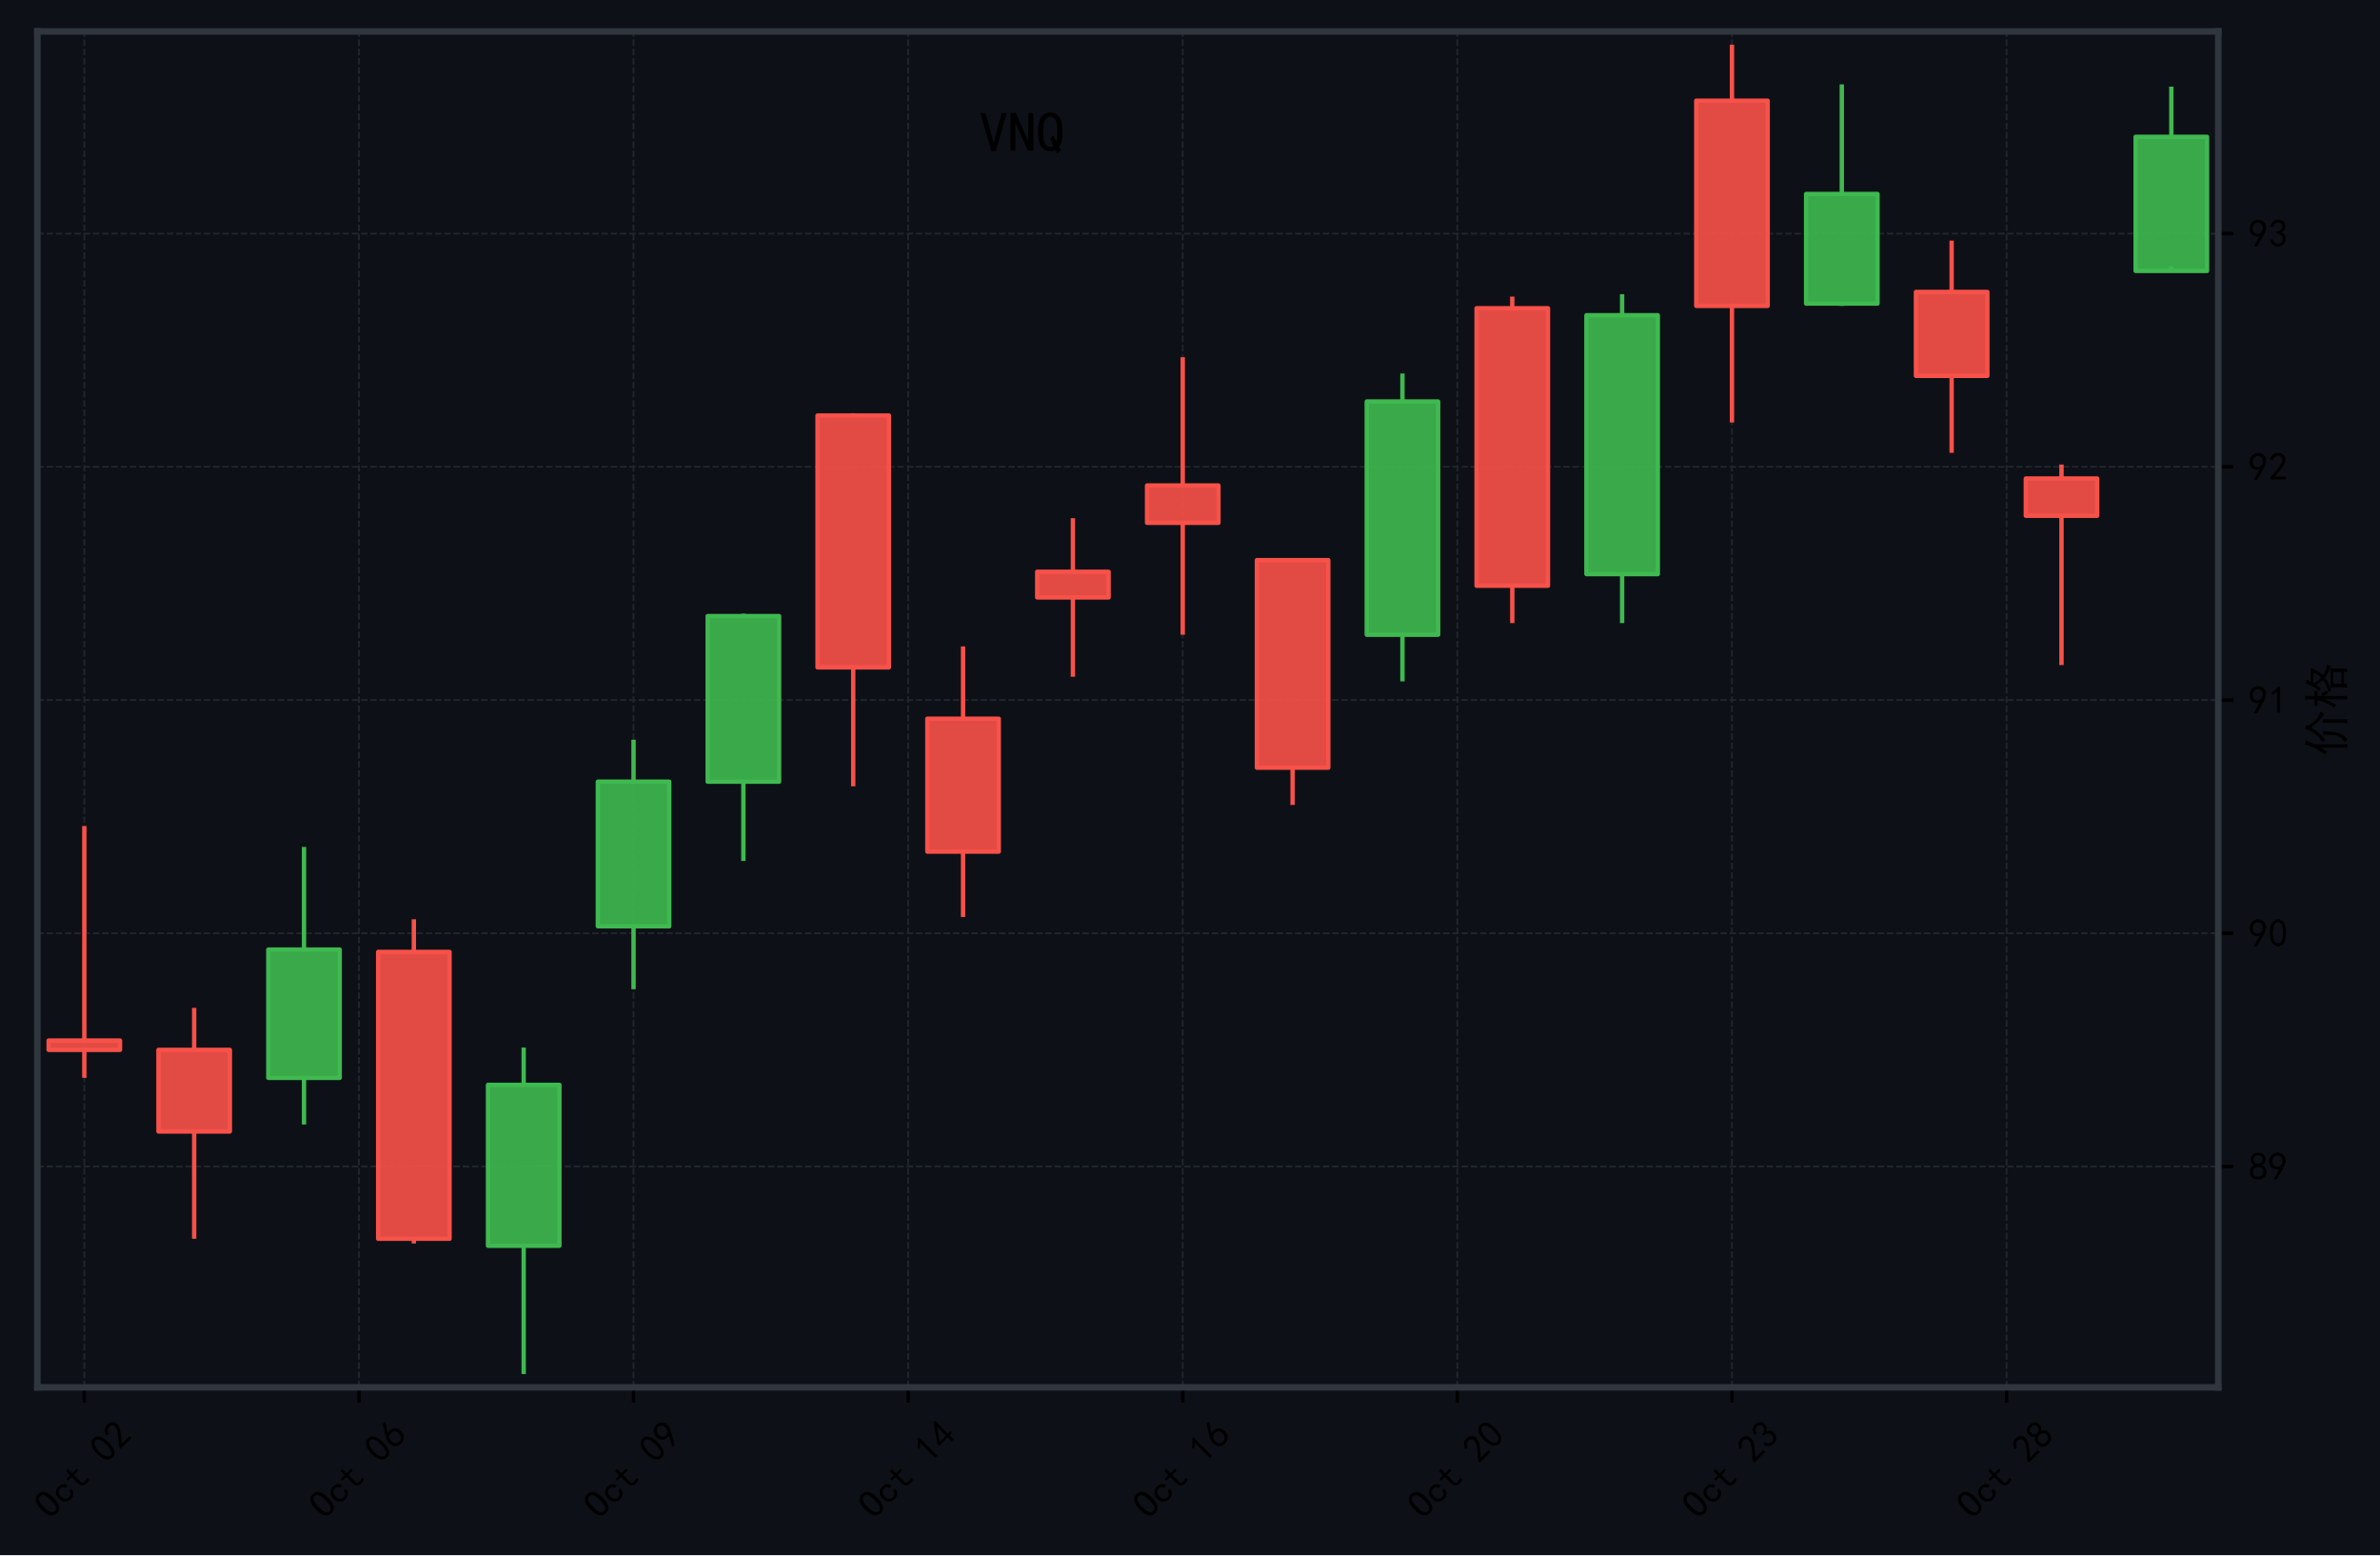
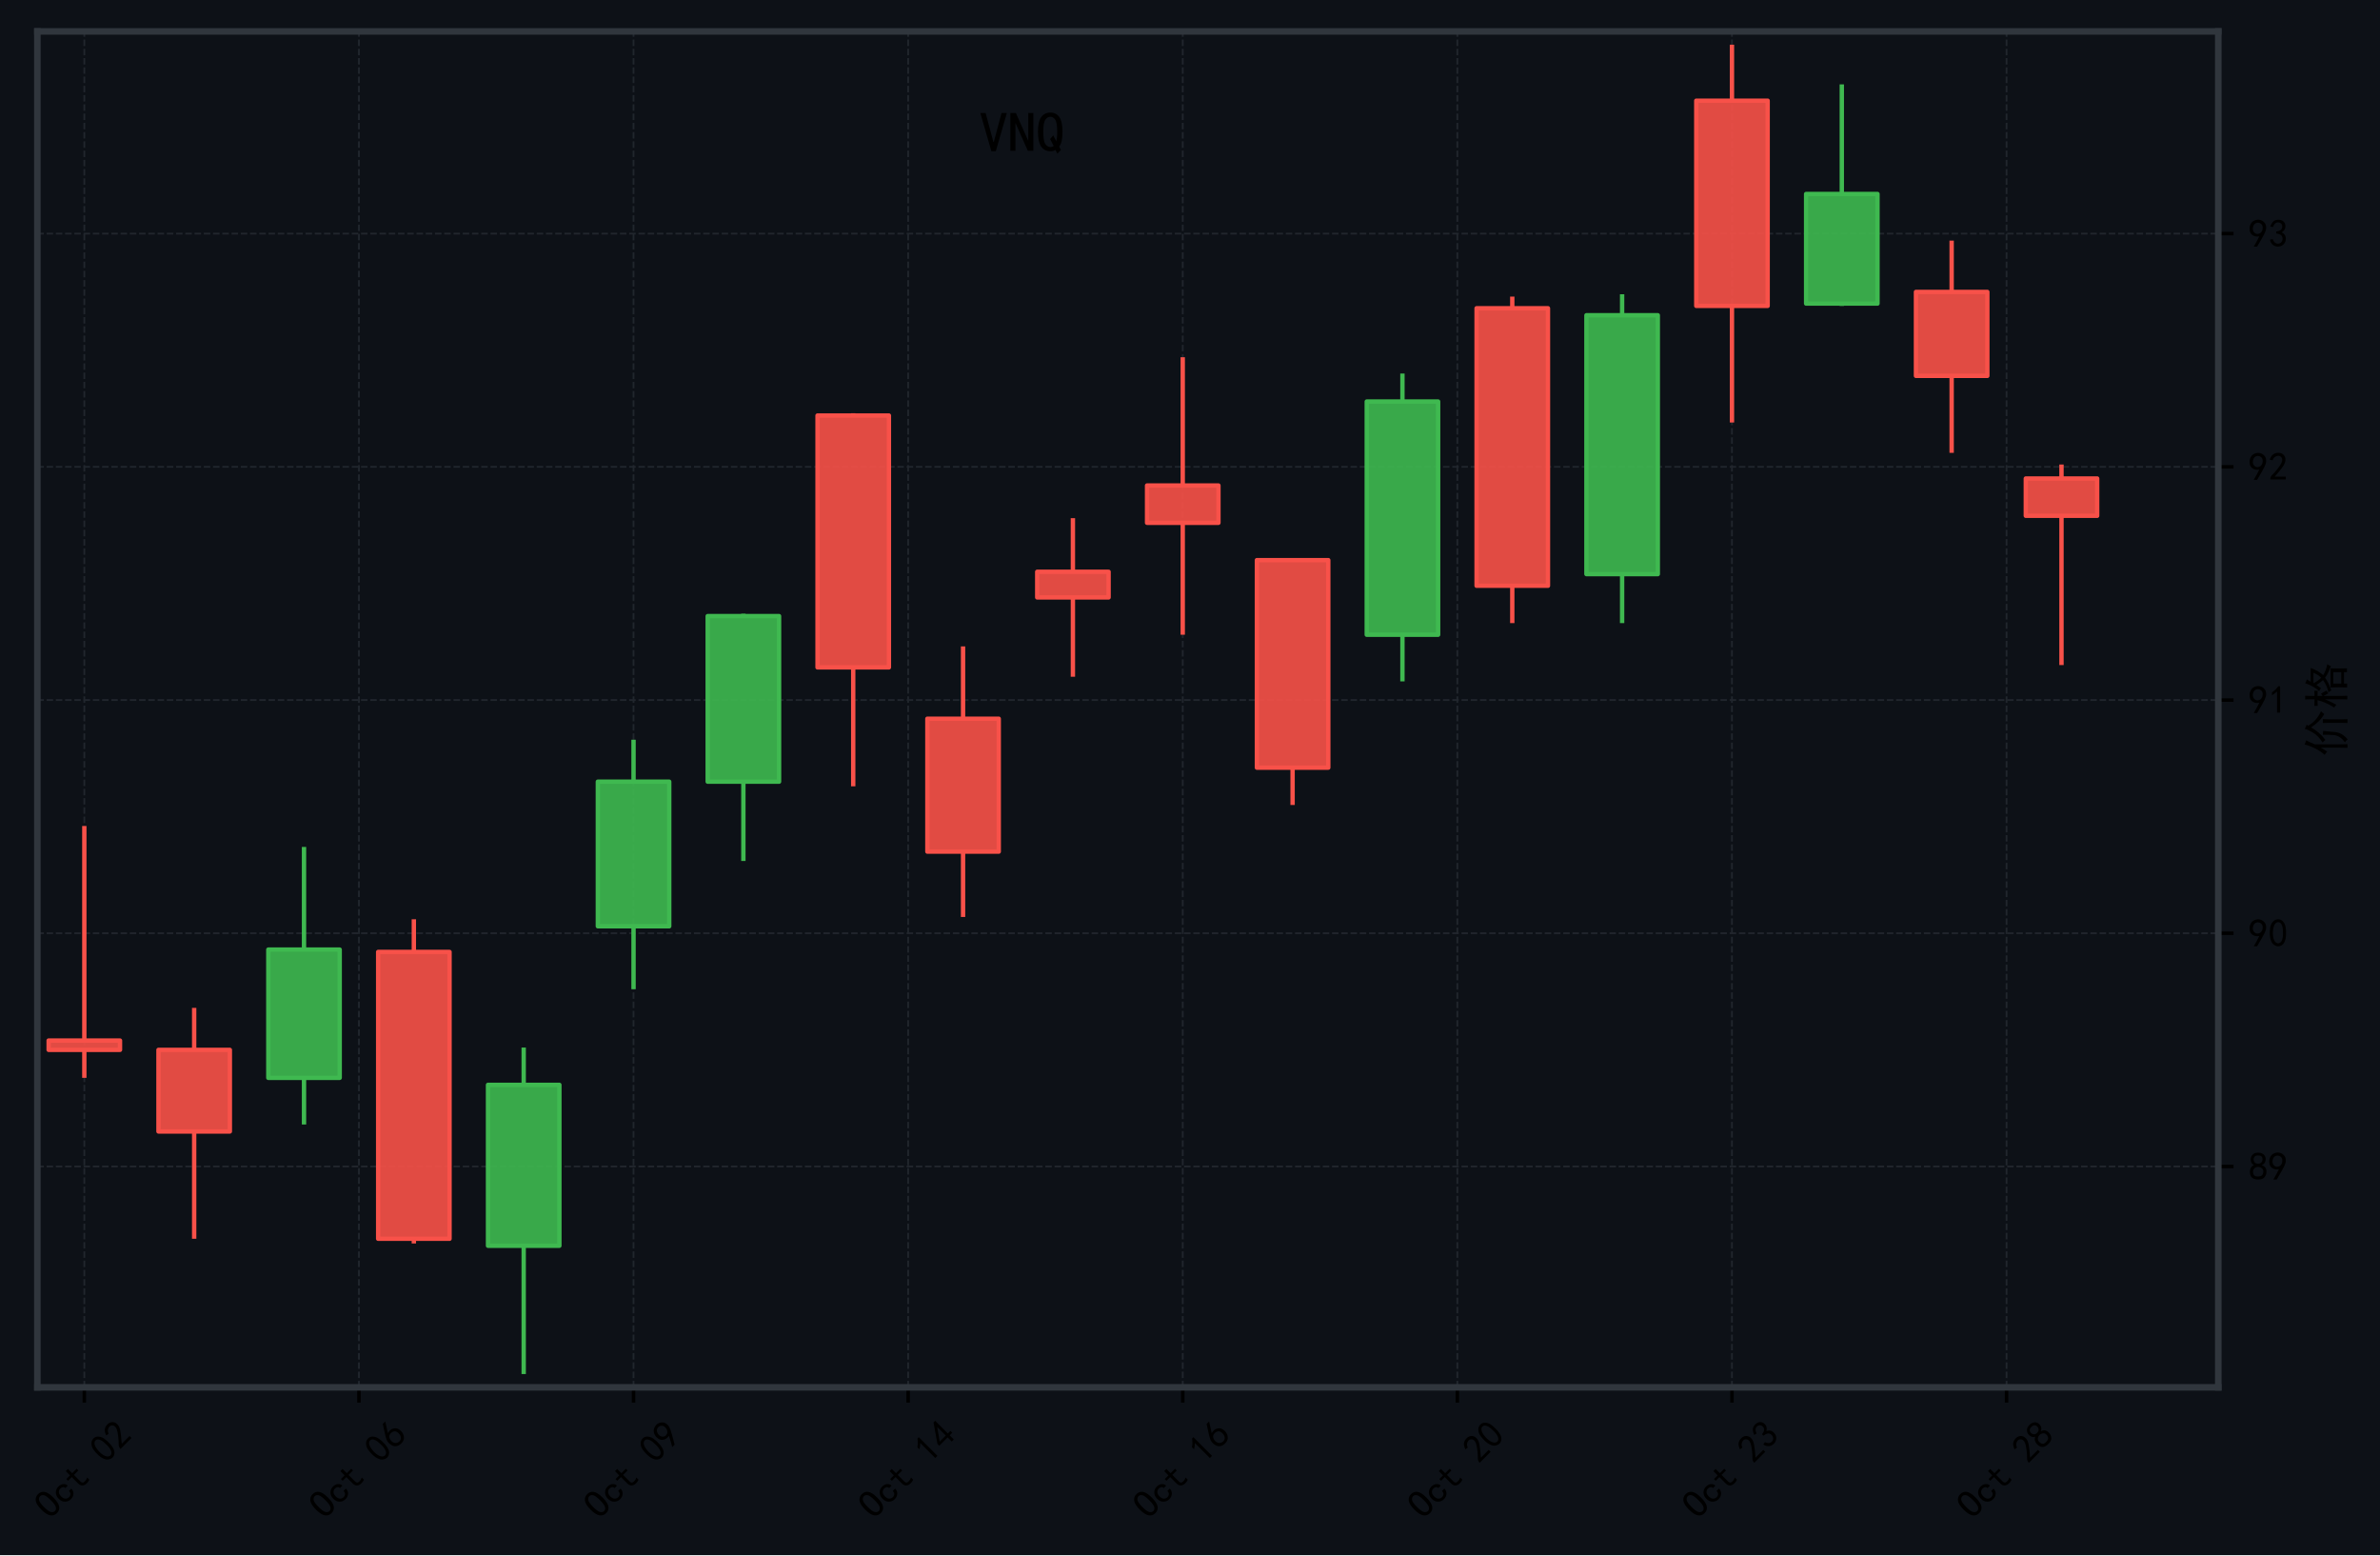
<svg xmlns="http://www.w3.org/2000/svg" xmlns:xlink="http://www.w3.org/1999/xlink" width="545.606pt" height="356.415pt" viewBox="0 0 545.606 356.415" version="1.1">
  <defs>
    <style type="text/css">*{stroke-linejoin: round; stroke-linecap: butt}</style>
  </defs>
  <g id="figure_1">
    <g id="patch_1">
      <path d="M 0 356.415  L 545.606 356.415  L 545.606 0  L 0 0  z " style="fill: #0d1117" />
    </g>
    <g id="axes_1">
      <g id="patch_2">
        <path d="M 8.566 317.952  L 508.534 317.952  L 508.534 7.2  L 8.566 7.2  z " style="fill: #0d1117" />
      </g>
      <g id="matplotlib.axis_1">
        <g id="xtick_1">
          <g id="line2d_1">
-             <path d="M 19.331 317.952  L 19.331 7.2  " clip-path="url(#p6032fdab1c)" style="fill: none; stroke-dasharray: 1.48,0.64; stroke-dashoffset: 0; stroke: #21262d; stroke-width: 0.4" />
+             <path d="M 19.331 317.952  L 19.331 7.2  " clip-path="url(#pd816b06c1a)" style="fill: none; stroke-dasharray: 1.48,0.64; stroke-dashoffset: 0; stroke: #21262d; stroke-width: 0.4" />
          </g>
          <g id="line2d_2">
            <defs>
-               <path id="mbb35fe1e1d" d="M 0 0  L 0 3.5  " style="stroke: #000000; stroke-width: 0.8" />
+               <path id="m9b61f238af" d="M 0 0  L 0 3.5  " style="stroke: #000000; stroke-width: 0.8" />
            </defs>
            <g>
-               <use xlink:href="#mbb35fe1e1d" x="19.331" y="317.952" style="stroke: #000000; stroke-width: 0.8" />
+               <use xlink:href="#m9b61f238af" x="19.331" y="317.952" style="stroke: #000000; stroke-width: 0.8" />
            </g>
          </g>
          <g id="text_1">
            <g transform="translate(11.57522 348.4191) rotate(-45) scale(0.09 -0.09)">
              <defs>
                <path id="SimHei-4f" d="M 2950 2275  Q 2950 1100 2587 587  Q 2225 75 1575 75  Q 925 75 550 587  Q 175 1100 175 2275  Q 175 3450 550 3950  Q 925 4450 1575 4450  Q 2225 4450 2587 3950  Q 2950 3450 2950 2275  z M 2350 2275  Q 2350 3325 2125 3650  Q 1900 3975 1575 3975  Q 1250 3975 1012 3650  Q 775 3325 775 2275  Q 775 1225 1012 887  Q 1250 550 1575 550  Q 1900 550 2125 887  Q 2350 1225 2350 2275  z " transform="scale(0.015625)" />
                <path id="SimHei-63" d="M 2850 1250  Q 2850 725 2487 400  Q 2125 75 1575 75  Q 1025 75 625 462  Q 225 850 225 1525  Q 225 2200 625 2587  Q 1025 2975 1575 2975  Q 2125 2975 2450 2687  Q 2775 2400 2775 2000  L 2225 2000  Q 2200 2300 2012 2412  Q 1825 2525 1575 2525  Q 1275 2525 1025 2287  Q 775 2050 775 1525  Q 775 1000 1025 762  Q 1275 525 1575 525  Q 1900 525 2100 700  Q 2300 875 2300 1250  L 2850 1250  z " transform="scale(0.015625)" />
                <path id="SimHei-74" d="M 2750 200  Q 2625 150 2462 112  Q 2300 75 2025 75  Q 1575 75 1300 325  Q 1025 575 1025 1025  L 1025 2525  L 175 2525  L 175 2925  L 1025 2925  L 1025 3900  L 1525 3900  L 1525 2925  L 2550 2925  L 2550 2525  L 1525 2525  L 1525 1000  Q 1525 800 1625 662  Q 1725 525 2000 525  Q 2275 525 2450 575  Q 2625 625 2750 700  L 2750 200  z " transform="scale(0.015625)" />
                <path id="SimHei-20" transform="scale(0.015625)" />
                <path id="SimHei-30" d="M 225 2537  Q 250 3200 412 3587  Q 575 3975 875 4225  Q 1175 4475 1612 4475  Q 2050 4475 2375 4112  Q 2700 3750 2800 3200  Q 2900 2650 2862 1937  Q 2825 1225 2612 775  Q 2400 325 1975 150  Q 1550 -25 1125 187  Q 700 400 525 750  Q 350 1100 275 1487  Q 200 1875 225 2537  z M 750 2687  Q 675 2000 800 1462  Q 925 925 1212 700  Q 1500 475 1800 612  Q 2100 750 2237 1162  Q 2375 1575 2375 2062  Q 2375 2550 2337 2950  Q 2300 3350 2112 3675  Q 1925 4000 1612 4012  Q 1300 4025 1062 3700  Q 825 3375 750 2687  z " transform="scale(0.015625)" />
                <path id="SimHei-32" d="M 300 250  Q 325 625 650 925  Q 975 1225 1475 1862  Q 1975 2500 2125 2850  Q 2275 3200 2237 3450  Q 2200 3700 2000 3862  Q 1800 4025 1537 4000  Q 1275 3975 1037 3800  Q 800 3625 675 3275  L 200 3350  Q 400 3925 712 4187  Q 1025 4450 1450 4475  Q 1700 4500 1900 4462  Q 2100 4425 2312 4287  Q 2525 4150 2662 3875  Q 2800 3600 2762 3212  Q 2725 2825 2375 2287  Q 2025 1750 1025 600  L 2825 600  L 2825 150  L 300 150  L 300 250  z " transform="scale(0.015625)" />
              </defs>
              <use xlink:href="#SimHei-4f" />
              <use xlink:href="#SimHei-63" transform="translate(50 0)" />
              <use xlink:href="#SimHei-74" transform="translate(100 0)" />
              <use xlink:href="#SimHei-20" transform="translate(150 0)" />
              <use xlink:href="#SimHei-30" transform="translate(200 0)" />
              <use xlink:href="#SimHei-32" transform="translate(250 0)" />
            </g>
          </g>
        </g>
        <g id="xtick_2">
          <g id="line2d_3">
-             <path d="M 82.284 317.952  L 82.284 7.2  " clip-path="url(#p6032fdab1c)" style="fill: none; stroke-dasharray: 1.48,0.64; stroke-dashoffset: 0; stroke: #21262d; stroke-width: 0.4" />
+             <path d="M 82.284 317.952  L 82.284 7.2  " clip-path="url(#pd816b06c1a)" style="fill: none; stroke-dasharray: 1.48,0.64; stroke-dashoffset: 0; stroke: #21262d; stroke-width: 0.4" />
          </g>
          <g id="line2d_4">
            <g>
-               <use xlink:href="#mbb35fe1e1d" x="82.284" y="317.952" style="stroke: #000000; stroke-width: 0.8" />
+               <use xlink:href="#m9b61f238af" x="82.284" y="317.952" style="stroke: #000000; stroke-width: 0.8" />
            </g>
          </g>
          <g id="text_2">
            <g transform="translate(74.52763 348.4191) rotate(-45) scale(0.09 -0.09)">
              <defs>
                <path id="SimHei-36" d="M 250 1612  Q 275 1975 387 2225  Q 500 2475 725 2850  L 1750 4450  L 2325 4450  L 1275 2800  Q 1950 2975 2350 2750  Q 2750 2525 2887 2237  Q 3025 1950 3037 1612  Q 3050 1275 2937 950  Q 2825 625 2537 362  Q 2250 100 1737 75  Q 1225 50 862 262  Q 500 475 362 862  Q 225 1250 250 1612  z M 1025 787  Q 1250 550 1625 525  Q 2000 500 2250 775  Q 2500 1050 2500 1575  Q 2500 2100 2187 2300  Q 1875 2500 1487 2450  Q 1100 2400 925 2075  Q 750 1750 775 1387  Q 800 1025 1025 787  z " transform="scale(0.015625)" />
              </defs>
              <use xlink:href="#SimHei-4f" />
              <use xlink:href="#SimHei-63" transform="translate(50 0)" />
              <use xlink:href="#SimHei-74" transform="translate(100 0)" />
              <use xlink:href="#SimHei-20" transform="translate(150 0)" />
              <use xlink:href="#SimHei-30" transform="translate(200 0)" />
              <use xlink:href="#SimHei-36" transform="translate(250 0)" />
            </g>
          </g>
        </g>
        <g id="xtick_3">
          <g id="line2d_5">
-             <path d="M 145.236 317.952  L 145.236 7.2  " clip-path="url(#p6032fdab1c)" style="fill: none; stroke-dasharray: 1.48,0.64; stroke-dashoffset: 0; stroke: #21262d; stroke-width: 0.4" />
+             <path d="M 145.236 317.952  L 145.236 7.2  " clip-path="url(#pd816b06c1a)" style="fill: none; stroke-dasharray: 1.48,0.64; stroke-dashoffset: 0; stroke: #21262d; stroke-width: 0.4" />
          </g>
          <g id="line2d_6">
            <g>
-               <use xlink:href="#mbb35fe1e1d" x="145.236" y="317.952" style="stroke: #000000; stroke-width: 0.8" />
+               <use xlink:href="#m9b61f238af" x="145.236" y="317.952" style="stroke: #000000; stroke-width: 0.8" />
            </g>
          </g>
          <g id="text_3">
            <g transform="translate(137.48 348.4191) rotate(-45) scale(0.09 -0.09)">
              <defs>
                <path id="SimHei-39" d="M 800 75  Q 1350 1000 1700 1750  Q 1075 1650 662 1912  Q 250 2175 162 2625  Q 75 3075 175 3437  Q 275 3800 487 4037  Q 700 4275 1000 4375  Q 1300 4475 1537 4475  Q 1775 4475 2025 4375  Q 2275 4275 2475 4075  Q 2675 3875 2750 3662  Q 2825 3450 2825 3112  Q 2825 2775 2575 2250  Q 2325 1725 1350 75  L 800 75  z M 662 2875  Q 700 2550 937 2337  Q 1175 2125 1450 2150  Q 1725 2175 1887 2300  Q 2050 2425 2200 2725  Q 2300 3100 2250 3362  Q 2200 3625 1987 3800  Q 1775 3975 1525 3975  Q 1375 4000 1137 3900  Q 900 3800 762 3500  Q 625 3200 662 2875  z " transform="scale(0.015625)" />
              </defs>
              <use xlink:href="#SimHei-4f" />
              <use xlink:href="#SimHei-63" transform="translate(50 0)" />
              <use xlink:href="#SimHei-74" transform="translate(100 0)" />
              <use xlink:href="#SimHei-20" transform="translate(150 0)" />
              <use xlink:href="#SimHei-30" transform="translate(200 0)" />
              <use xlink:href="#SimHei-39" transform="translate(250 0)" />
            </g>
          </g>
        </g>
        <g id="xtick_4">
          <g id="line2d_7">
-             <path d="M 208.189 317.952  L 208.189 7.2  " clip-path="url(#p6032fdab1c)" style="fill: none; stroke-dasharray: 1.48,0.64; stroke-dashoffset: 0; stroke: #21262d; stroke-width: 0.4" />
+             <path d="M 208.189 317.952  L 208.189 7.2  " clip-path="url(#pd816b06c1a)" style="fill: none; stroke-dasharray: 1.48,0.64; stroke-dashoffset: 0; stroke: #21262d; stroke-width: 0.4" />
          </g>
          <g id="line2d_8">
            <g>
-               <use xlink:href="#mbb35fe1e1d" x="208.189" y="317.952" style="stroke: #000000; stroke-width: 0.8" />
+               <use xlink:href="#m9b61f238af" x="208.189" y="317.952" style="stroke: #000000; stroke-width: 0.8" />
            </g>
          </g>
          <g id="text_4">
            <g transform="translate(200.4324 348.4191) rotate(-45) scale(0.09 -0.09)">
              <defs>
                <path id="SimHei-31" d="M 1400 3600  Q 1075 3275 575 2975  L 575 3450  Q 1200 3875 1600 4450  L 1900 4450  L 1900 150  L 1400 150  L 1400 3600  z " transform="scale(0.015625)" />
                <path id="SimHei-34" d="M 2000 1100  L 75 1100  L 75 1525  L 2100 4450  L 2475 4450  L 2475 1525  L 3075 1525  L 3075 1100  L 2475 1100  L 2475 150  L 2000 150  L 2000 1100  z M 2000 1525  L 2000 3500  L 600 1525  L 2000 1525  z " transform="scale(0.015625)" />
              </defs>
              <use xlink:href="#SimHei-4f" />
              <use xlink:href="#SimHei-63" transform="translate(50 0)" />
              <use xlink:href="#SimHei-74" transform="translate(100 0)" />
              <use xlink:href="#SimHei-20" transform="translate(150 0)" />
              <use xlink:href="#SimHei-31" transform="translate(200 0)" />
              <use xlink:href="#SimHei-34" transform="translate(250 0)" />
            </g>
          </g>
        </g>
        <g id="xtick_5">
          <g id="line2d_9">
-             <path d="M 271.141 317.952  L 271.141 7.2  " clip-path="url(#p6032fdab1c)" style="fill: none; stroke-dasharray: 1.48,0.64; stroke-dashoffset: 0; stroke: #21262d; stroke-width: 0.4" />
+             <path d="M 271.141 317.952  L 271.141 7.2  " clip-path="url(#pd816b06c1a)" style="fill: none; stroke-dasharray: 1.48,0.64; stroke-dashoffset: 0; stroke: #21262d; stroke-width: 0.4" />
          </g>
          <g id="line2d_10">
            <g>
-               <use xlink:href="#mbb35fe1e1d" x="271.141" y="317.952" style="stroke: #000000; stroke-width: 0.8" />
+               <use xlink:href="#m9b61f238af" x="271.141" y="317.952" style="stroke: #000000; stroke-width: 0.8" />
            </g>
          </g>
          <g id="text_5">
            <g transform="translate(263.3848 348.4191) rotate(-45) scale(0.09 -0.09)">
              <use xlink:href="#SimHei-4f" />
              <use xlink:href="#SimHei-63" transform="translate(50 0)" />
              <use xlink:href="#SimHei-74" transform="translate(100 0)" />
              <use xlink:href="#SimHei-20" transform="translate(150 0)" />
              <use xlink:href="#SimHei-31" transform="translate(200 0)" />
              <use xlink:href="#SimHei-36" transform="translate(250 0)" />
            </g>
          </g>
        </g>
        <g id="xtick_6">
          <g id="line2d_11">
-             <path d="M 334.093 317.952  L 334.093 7.2  " clip-path="url(#p6032fdab1c)" style="fill: none; stroke-dasharray: 1.48,0.64; stroke-dashoffset: 0; stroke: #21262d; stroke-width: 0.4" />
+             <path d="M 334.093 317.952  L 334.093 7.2  " clip-path="url(#pd816b06c1a)" style="fill: none; stroke-dasharray: 1.48,0.64; stroke-dashoffset: 0; stroke: #21262d; stroke-width: 0.4" />
          </g>
          <g id="line2d_12">
            <g>
-               <use xlink:href="#mbb35fe1e1d" x="334.093" y="317.952" style="stroke: #000000; stroke-width: 0.8" />
+               <use xlink:href="#m9b61f238af" x="334.093" y="317.952" style="stroke: #000000; stroke-width: 0.8" />
            </g>
          </g>
          <g id="text_6">
            <g transform="translate(326.3372 348.4191) rotate(-45) scale(0.09 -0.09)">
              <use xlink:href="#SimHei-4f" />
              <use xlink:href="#SimHei-63" transform="translate(50 0)" />
              <use xlink:href="#SimHei-74" transform="translate(100 0)" />
              <use xlink:href="#SimHei-20" transform="translate(150 0)" />
              <use xlink:href="#SimHei-32" transform="translate(200 0)" />
              <use xlink:href="#SimHei-30" transform="translate(250 0)" />
            </g>
          </g>
        </g>
        <g id="xtick_7">
          <g id="line2d_13">
-             <path d="M 397.046 317.952  L 397.046 7.2  " clip-path="url(#p6032fdab1c)" style="fill: none; stroke-dasharray: 1.48,0.64; stroke-dashoffset: 0; stroke: #21262d; stroke-width: 0.4" />
+             <path d="M 397.046 317.952  L 397.046 7.2  " clip-path="url(#pd816b06c1a)" style="fill: none; stroke-dasharray: 1.48,0.64; stroke-dashoffset: 0; stroke: #21262d; stroke-width: 0.4" />
          </g>
          <g id="line2d_14">
            <g>
-               <use xlink:href="#mbb35fe1e1d" x="397.046" y="317.952" style="stroke: #000000; stroke-width: 0.8" />
+               <use xlink:href="#m9b61f238af" x="397.046" y="317.952" style="stroke: #000000; stroke-width: 0.8" />
            </g>
          </g>
          <g id="text_7">
            <g transform="translate(389.2897 348.4191) rotate(-45) scale(0.09 -0.09)">
              <defs>
                <path id="SimHei-33" d="M 250 1225  L 700 1300  Q 800 975 1025 762  Q 1250 550 1587 562  Q 1925 575 2125 837  Q 2325 1100 2300 1437  Q 2275 1775 2037 1962  Q 1800 2150 1275 2225  L 1275 2550  Q 1800 2600 2037 2825  Q 2275 3050 2250 3412  Q 2225 3775 1925 3937  Q 1625 4100 1287 3975  Q 950 3850 750 3275  L 300 3350  Q 450 3800 712 4100  Q 975 4400 1425 4450  Q 1875 4500 2212 4337  Q 2550 4175 2687 3837  Q 2825 3500 2725 3100  Q 2625 2700 2150 2400  Q 2500 2250 2687 1950  Q 2875 1650 2812 1162  Q 2750 675 2375 375  Q 2000 75 1525 87  Q 1050 100 700 387  Q 350 675 250 1225  z " transform="scale(0.015625)" />
              </defs>
              <use xlink:href="#SimHei-4f" />
              <use xlink:href="#SimHei-63" transform="translate(50 0)" />
              <use xlink:href="#SimHei-74" transform="translate(100 0)" />
              <use xlink:href="#SimHei-20" transform="translate(150 0)" />
              <use xlink:href="#SimHei-32" transform="translate(200 0)" />
              <use xlink:href="#SimHei-33" transform="translate(250 0)" />
            </g>
          </g>
        </g>
        <g id="xtick_8">
          <g id="line2d_15">
-             <path d="M 459.998 317.952  L 459.998 7.2  " clip-path="url(#p6032fdab1c)" style="fill: none; stroke-dasharray: 1.48,0.64; stroke-dashoffset: 0; stroke: #21262d; stroke-width: 0.4" />
+             <path d="M 459.998 317.952  L 459.998 7.2  " clip-path="url(#pd816b06c1a)" style="fill: none; stroke-dasharray: 1.48,0.64; stroke-dashoffset: 0; stroke: #21262d; stroke-width: 0.4" />
          </g>
          <g id="line2d_16">
            <g>
-               <use xlink:href="#mbb35fe1e1d" x="459.998" y="317.952" style="stroke: #000000; stroke-width: 0.8" />
+               <use xlink:href="#m9b61f238af" x="459.998" y="317.952" style="stroke: #000000; stroke-width: 0.8" />
            </g>
          </g>
          <g id="text_8">
            <g transform="translate(452.2421 348.4191) rotate(-45) scale(0.09 -0.09)">
              <defs>
                <path id="SimHei-38" d="M 175 1375  Q 175 1675 325 1962  Q 475 2250 825 2425  Q 525 2600 425 2812  Q 325 3025 312 3300  Q 300 3575 387 3775  Q 475 3975 650 4150  Q 825 4325 1037 4387  Q 1250 4450 1500 4450  Q 1750 4450 1950 4400  Q 2150 4350 2375 4187  Q 2600 4025 2700 3725  Q 2800 3425 2687 3025  Q 2575 2625 2100 2400  Q 2525 2275 2700 2012  Q 2875 1750 2875 1375  Q 2875 1000 2762 775  Q 2650 550 2512 400  Q 2375 250 2137 162  Q 1900 75 1537 75  Q 1175 75 912 162  Q 650 250 475 425  Q 300 600 237 837  Q 175 1075 175 1375  z M 687 1400  Q 675 1100 787 875  Q 900 650 1200 587  Q 1500 525 1825 600  Q 2150 675 2275 950  Q 2400 1225 2362 1500  Q 2325 1775 2050 1962  Q 1775 2150 1450 2125  Q 1125 2100 912 1900  Q 700 1700 687 1400  z M 775 3350  Q 775 3100 950 2875  Q 1125 2650 1500 2650  Q 1875 2650 2062 2875  Q 2250 3100 2237 3412  Q 2225 3725 2012 3875  Q 1800 4025 1437 4000  Q 1075 3975 925 3787  Q 775 3600 775 3350  z " transform="scale(0.015625)" />
              </defs>
              <use xlink:href="#SimHei-4f" />
              <use xlink:href="#SimHei-63" transform="translate(50 0)" />
              <use xlink:href="#SimHei-74" transform="translate(100 0)" />
              <use xlink:href="#SimHei-20" transform="translate(150 0)" />
              <use xlink:href="#SimHei-32" transform="translate(200 0)" />
              <use xlink:href="#SimHei-38" transform="translate(250 0)" />
            </g>
          </g>
        </g>
      </g>
      <g id="matplotlib.axis_2">
        <g id="ytick_1">
          <g id="line2d_17">
-             <path d="M 8.566 267.336  L 508.534 267.336  " clip-path="url(#p6032fdab1c)" style="fill: none; stroke-dasharray: 1.48,0.64; stroke-dashoffset: 0; stroke: #21262d; stroke-width: 0.4" />
+             <path d="M 8.566 267.336  L 508.534 267.336  " clip-path="url(#pd816b06c1a)" style="fill: none; stroke-dasharray: 1.48,0.64; stroke-dashoffset: 0; stroke: #21262d; stroke-width: 0.4" />
          </g>
          <g id="line2d_18">
            <defs>
-               <path id="m772976c926" d="M 0 0  L 3.5 0  " style="stroke: #000000; stroke-width: 0.8" />
+               <path id="mac5ccbd2dc" d="M 0 0  L 3.5 0  " style="stroke: #000000; stroke-width: 0.8" />
            </defs>
            <g>
-               <use xlink:href="#m772976c926" x="508.534" y="267.336" style="stroke: #000000; stroke-width: 0.8" />
+               <use xlink:href="#mac5ccbd2dc" x="508.534" y="267.336" style="stroke: #000000; stroke-width: 0.8" />
            </g>
          </g>
          <g id="text_9">
            <g transform="translate(515.5344 270.4296) scale(0.09 -0.09)">
              <use xlink:href="#SimHei-38" />
              <use xlink:href="#SimHei-39" transform="translate(50 0)" />
            </g>
          </g>
        </g>
        <g id="ytick_2">
          <g id="line2d_19">
-             <path d="M 8.566 213.887  L 508.534 213.887  " clip-path="url(#p6032fdab1c)" style="fill: none; stroke-dasharray: 1.48,0.64; stroke-dashoffset: 0; stroke: #21262d; stroke-width: 0.4" />
+             <path d="M 8.566 213.887  L 508.534 213.887  " clip-path="url(#pd816b06c1a)" style="fill: none; stroke-dasharray: 1.48,0.64; stroke-dashoffset: 0; stroke: #21262d; stroke-width: 0.4" />
          </g>
          <g id="line2d_20">
            <g>
-               <use xlink:href="#m772976c926" x="508.534" y="213.887" style="stroke: #000000; stroke-width: 0.8" />
+               <use xlink:href="#mac5ccbd2dc" x="508.534" y="213.887" style="stroke: #000000; stroke-width: 0.8" />
            </g>
          </g>
          <g id="text_10">
            <g transform="translate(515.5344 216.9807) scale(0.09 -0.09)">
              <use xlink:href="#SimHei-39" />
              <use xlink:href="#SimHei-30" transform="translate(50 0)" />
            </g>
          </g>
        </g>
        <g id="ytick_3">
          <g id="line2d_21">
-             <path d="M 8.566 160.438  L 508.534 160.438  " clip-path="url(#p6032fdab1c)" style="fill: none; stroke-dasharray: 1.48,0.64; stroke-dashoffset: 0; stroke: #21262d; stroke-width: 0.4" />
+             <path d="M 8.566 160.438  L 508.534 160.438  " clip-path="url(#pd816b06c1a)" style="fill: none; stroke-dasharray: 1.48,0.64; stroke-dashoffset: 0; stroke: #21262d; stroke-width: 0.4" />
          </g>
          <g id="line2d_22">
            <g>
-               <use xlink:href="#m772976c926" x="508.534" y="160.438" style="stroke: #000000; stroke-width: 0.8" />
+               <use xlink:href="#mac5ccbd2dc" x="508.534" y="160.438" style="stroke: #000000; stroke-width: 0.8" />
            </g>
          </g>
          <g id="text_11">
            <g transform="translate(515.5344 163.5317) scale(0.09 -0.09)">
              <use xlink:href="#SimHei-39" />
              <use xlink:href="#SimHei-31" transform="translate(50 0)" />
            </g>
          </g>
        </g>
        <g id="ytick_4">
          <g id="line2d_23">
-             <path d="M 8.566 106.989  L 508.534 106.989  " clip-path="url(#p6032fdab1c)" style="fill: none; stroke-dasharray: 1.48,0.64; stroke-dashoffset: 0; stroke: #21262d; stroke-width: 0.4" />
+             <path d="M 8.566 106.989  L 508.534 106.989  " clip-path="url(#pd816b06c1a)" style="fill: none; stroke-dasharray: 1.48,0.64; stroke-dashoffset: 0; stroke: #21262d; stroke-width: 0.4" />
          </g>
          <g id="line2d_24">
            <g>
-               <use xlink:href="#m772976c926" x="508.534" y="106.989" style="stroke: #000000; stroke-width: 0.8" />
+               <use xlink:href="#mac5ccbd2dc" x="508.534" y="106.989" style="stroke: #000000; stroke-width: 0.8" />
            </g>
          </g>
          <g id="text_12">
            <g transform="translate(515.5344 110.0828) scale(0.09 -0.09)">
              <use xlink:href="#SimHei-39" />
              <use xlink:href="#SimHei-32" transform="translate(50 0)" />
            </g>
          </g>
        </g>
        <g id="ytick_5">
          <g id="line2d_25">
-             <path d="M 8.566 53.54  L 508.534 53.54  " clip-path="url(#p6032fdab1c)" style="fill: none; stroke-dasharray: 1.48,0.64; stroke-dashoffset: 0; stroke: #21262d; stroke-width: 0.4" />
+             <path d="M 8.566 53.54  L 508.534 53.54  " clip-path="url(#pd816b06c1a)" style="fill: none; stroke-dasharray: 1.48,0.64; stroke-dashoffset: 0; stroke: #21262d; stroke-width: 0.4" />
          </g>
          <g id="line2d_26">
            <g>
-               <use xlink:href="#m772976c926" x="508.534" y="53.54" style="stroke: #000000; stroke-width: 0.8" />
+               <use xlink:href="#mac5ccbd2dc" x="508.534" y="53.54" style="stroke: #000000; stroke-width: 0.8" />
            </g>
          </g>
          <g id="text_13">
            <g transform="translate(515.5344 56.63385) scale(0.09 -0.09)">
              <use xlink:href="#SimHei-39" />
              <use xlink:href="#SimHei-33" transform="translate(50 0)" />
            </g>
          </g>
        </g>
        <g id="text_14">
          <g transform="translate(537.0563 173.376) rotate(-90) scale(0.108 -0.108)">
            <defs>
              <path id="SimHei-4ef7" d="M 2200 4975  Q 2050 4725 1650 3775  L 1650 450  Q 1650 -225 1675 -650  L 1175 -650  Q 1175 -225 1200 450  L 1200 2975  Q 900 2425 650 2100  Q 525 2275 225 2450  Q 750 3025 1125 3800  Q 1500 4575 1625 5175  Q 1950 5025 2200 4975  z M 4175 4700  Q 4850 3525 6150 2950  Q 5925 2750 5775 2500  Q 4725 3100 3950 4300  Q 3300 3125 2250 2350  Q 2125 2525 1900 2725  Q 2825 3325 3250 4050  Q 3675 4775 3750 5150  Q 4150 4950 4325 4900  L 4175 4700  z M 3475 2650  Q 3400 2075 3325 1087  Q 3250 100 2325 -675  Q 2175 -450 1925 -300  Q 2850 350 2912 1262  Q 2975 2175 2950 2700  Q 3275 2650 3475 2650  z M 5075 2700  Q 5050 2150 5050 1725  L 5050 150  Q 5050 -225 5075 -650  L 4550 -650  Q 4575 -225 4575 175  L 4575 1875  Q 4575 2150 4550 2700  L 5075 2700  z " transform="scale(0.015625)" />
              <path id="SimHei-683c" d="M 4075 4875  Q 3975 4750 3750 4350  L 5625 4350  Q 5450 3850 5212 3437  Q 4975 3025 4650 2650  Q 4950 2450 5412 2287  Q 5875 2125 6150 2100  Q 5975 1900 5875 1600  Q 5550 1725 5125 1912  Q 4700 2100 4300 2400  Q 3925 2125 3537 1937  Q 3150 1750 2575 1550  Q 2475 1775 2300 1925  Q 2825 2050 3262 2250  Q 3700 2450 3975 2675  Q 3625 3050 3325 3575  Q 3175 3350 2875 2950  Q 2700 3100 2475 3200  Q 2825 3550 3112 4075  Q 3400 4600 3550 5100  Q 3775 4950 4075 4875  z M 5575 1650  Q 5550 1350 5550 575  Q 5550 -200 5575 -575  L 5050 -575  L 5050 -175  L 3500 -175  L 3500 -600  L 2975 -600  Q 3000 -200 3000 550  Q 3000 1325 2975 1650  L 5575 1650  z M 1850 5100  Q 1825 4775 1825 4475  L 1825 3825  Q 2300 3825 2525 3850  L 2525 3400  Q 2300 3425 1825 3425  L 1825 2725  Q 1950 2800 2125 2950  Q 2350 2600 2550 2200  Q 2350 2075 2175 1950  Q 1975 2375 1825 2625  L 1825 275  Q 1825 -275 1850 -625  L 1350 -625  Q 1375 -275 1375 275  L 1375 2425  Q 1150 1850 625 850  Q 475 1025 250 1150  Q 650 1775 900 2375  Q 1150 2975 1250 3425  Q 900 3425 475 3400  L 475 3850  Q 925 3825 1375 3825  L 1375 4475  Q 1375 4750 1350 5100  L 1850 5100  z M 5050 200  L 5050 1275  L 3500 1275  L 3500 200  L 5050 200  z M 4300 2925  Q 4675 3300 4975 3975  L 3550 3975  Q 3850 3350 4300 2925  z " transform="scale(0.015625)" />
            </defs>
            <use xlink:href="#SimHei-4ef7" />
            <use xlink:href="#SimHei-683c" transform="translate(100 0)" />
          </g>
        </g>
      </g>
      <g id="PolyCollection_1">
-         <path d="M 11.147 238.473  L 11.147 240.611  L 27.515 240.611  L 27.515 238.473  z " clip-path="url(#p6032fdab1c)" style="fill: #f85149; fill-opacity: 0.9; stroke: #f85149" />
-         <path d="M 36.328 240.611  L 36.328 259.318  L 52.696 259.318  L 52.696 240.611  z " clip-path="url(#p6032fdab1c)" style="fill: #f85149; fill-opacity: 0.9; stroke: #f85149" />
-         <path d="M 61.509 247.025  L 61.509 217.628  L 77.877 217.628  L 77.877 247.025  z " clip-path="url(#p6032fdab1c)" style="fill: #3fb950; fill-opacity: 0.9; stroke: #3fb950" />
-         <path d="M 86.69 218.163  L 86.69 283.905  L 103.058 283.905  L 103.058 218.163  z " clip-path="url(#p6032fdab1c)" style="fill: #f85149; fill-opacity: 0.9; stroke: #f85149" />
-         <path d="M 111.871 285.508  L 111.871 248.629  L 128.239 248.629  L 128.239 285.508  z " clip-path="url(#p6032fdab1c)" style="fill: #3fb950; fill-opacity: 0.9; stroke: #3fb950" />
-         <path d="M 137.052 212.284  L 137.052 179.145  L 153.42 179.145  L 153.42 212.284  z " clip-path="url(#p6032fdab1c)" style="fill: #3fb950; fill-opacity: 0.9; stroke: #3fb950" />
-         <path d="M 162.233 179.145  L 162.233 141.196  L 178.601 141.196  L 178.601 179.145  z " clip-path="url(#p6032fdab1c)" style="fill: #3fb950; fill-opacity: 0.9; stroke: #3fb950" />
-         <path d="M 187.414 95.23  L 187.414 152.955  L 203.782 152.955  L 203.782 95.23  z " clip-path="url(#p6032fdab1c)" style="fill: #f85149; fill-opacity: 0.9; stroke: #f85149" />
-         <path d="M 212.595 164.714  L 212.595 195.18  L 228.963 195.18  L 228.963 164.714  z " clip-path="url(#p6032fdab1c)" style="fill: #f85149; fill-opacity: 0.9; stroke: #f85149" />
-         <path d="M 237.776 131.041  L 237.776 136.92  L 254.144 136.92  L 254.144 131.041  z " clip-path="url(#p6032fdab1c)" style="fill: #f85149; fill-opacity: 0.9; stroke: #f85149" />
-         <path d="M 262.957 111.265  L 262.957 119.817  L 279.325 119.817  L 279.325 111.265  z " clip-path="url(#p6032fdab1c)" style="fill: #f85149; fill-opacity: 0.9; stroke: #f85149" />
-         <path d="M 288.138 128.369  L 288.138 175.938  L 304.506 175.938  L 304.506 128.369  z " clip-path="url(#p6032fdab1c)" style="fill: #f85149; fill-opacity: 0.9; stroke: #f85149" />
-         <path d="M 313.319 145.472  L 313.319 92.023  L 329.687 92.023  L 329.687 145.472  z " clip-path="url(#p6032fdab1c)" style="fill: #3fb950; fill-opacity: 0.9; stroke: #3fb950" />
-         <path d="M 338.5 70.644  L 338.5 134.248  L 354.868 134.248  L 354.868 70.644  z " clip-path="url(#p6032fdab1c)" style="fill: #f85149; fill-opacity: 0.9; stroke: #f85149" />
-         <path d="M 363.681 131.576  L 363.681 72.247  L 380.049 72.247  L 380.049 131.576  z " clip-path="url(#p6032fdab1c)" style="fill: #3fb950; fill-opacity: 0.9; stroke: #3fb950" />
-         <path d="M 388.862 23.074  L 388.862 70.109  L 405.23 70.109  L 405.23 23.074  z " clip-path="url(#p6032fdab1c)" style="fill: #f85149; fill-opacity: 0.9; stroke: #f85149" />
-         <path d="M 414.043 69.575  L 414.043 44.454  L 430.411 44.454  L 430.411 69.575  z " clip-path="url(#p6032fdab1c)" style="fill: #3fb950; fill-opacity: 0.9; stroke: #3fb950" />
-         <path d="M 439.224 66.902  L 439.224 86.144  L 455.591 86.144  L 455.591 66.902  z " clip-path="url(#p6032fdab1c)" style="fill: #f85149; fill-opacity: 0.9; stroke: #f85149" />
-         <path d="M 464.405 109.662  L 464.405 118.213  L 480.772 118.213  L 480.772 109.662  z " clip-path="url(#p6032fdab1c)" style="fill: #f85149; fill-opacity: 0.9; stroke: #f85149" />
-         <path d="M 489.586 62.092  L 489.586 31.359  L 505.953 31.359  L 505.953 62.092  z " clip-path="url(#p6032fdab1c)" style="fill: #3fb950; fill-opacity: 0.9; stroke: #3fb950" />
+         <path d="M 11.147 238.473  L 11.147 240.611  L 27.515 240.611  L 27.515 238.473  z " clip-path="url(#pd816b06c1a)" style="fill: #f85149; fill-opacity: 0.9; stroke: #f85149" />
+         <path d="M 36.328 240.611  L 36.328 259.318  L 52.696 259.318  L 52.696 240.611  z " clip-path="url(#pd816b06c1a)" style="fill: #f85149; fill-opacity: 0.9; stroke: #f85149" />
+         <path d="M 61.509 247.025  L 61.509 217.628  L 77.877 217.628  L 77.877 247.025  z " clip-path="url(#pd816b06c1a)" style="fill: #3fb950; fill-opacity: 0.9; stroke: #3fb950" />
+         <path d="M 86.69 218.163  L 86.69 283.905  L 103.058 283.905  L 103.058 218.163  z " clip-path="url(#pd816b06c1a)" style="fill: #f85149; fill-opacity: 0.9; stroke: #f85149" />
+         <path d="M 111.871 285.508  L 111.871 248.629  L 128.239 248.629  L 128.239 285.508  z " clip-path="url(#pd816b06c1a)" style="fill: #3fb950; fill-opacity: 0.9; stroke: #3fb950" />
+         <path d="M 137.052 212.284  L 137.052 179.145  L 153.42 179.145  L 153.42 212.284  z " clip-path="url(#pd816b06c1a)" style="fill: #3fb950; fill-opacity: 0.9; stroke: #3fb950" />
+         <path d="M 162.233 179.145  L 162.233 141.196  L 178.601 141.196  L 178.601 179.145  z " clip-path="url(#pd816b06c1a)" style="fill: #3fb950; fill-opacity: 0.9; stroke: #3fb950" />
+         <path d="M 187.414 95.23  L 187.414 152.955  L 203.782 152.955  L 203.782 95.23  z " clip-path="url(#pd816b06c1a)" style="fill: #f85149; fill-opacity: 0.9; stroke: #f85149" />
+         <path d="M 212.595 164.714  L 212.595 195.18  L 228.963 195.18  L 228.963 164.714  z " clip-path="url(#pd816b06c1a)" style="fill: #f85149; fill-opacity: 0.9; stroke: #f85149" />
+         <path d="M 237.776 131.041  L 237.776 136.92  L 254.144 136.92  L 254.144 131.041  z " clip-path="url(#pd816b06c1a)" style="fill: #f85149; fill-opacity: 0.9; stroke: #f85149" />
+         <path d="M 262.957 111.265  L 262.957 119.817  L 279.325 119.817  L 279.325 111.265  z " clip-path="url(#pd816b06c1a)" style="fill: #f85149; fill-opacity: 0.9; stroke: #f85149" />
+         <path d="M 288.138 128.369  L 288.138 175.938  L 304.506 175.938  L 304.506 128.369  z " clip-path="url(#pd816b06c1a)" style="fill: #f85149; fill-opacity: 0.9; stroke: #f85149" />
+         <path d="M 313.319 145.472  L 313.319 92.023  L 329.687 92.023  L 329.687 145.472  z " clip-path="url(#pd816b06c1a)" style="fill: #3fb950; fill-opacity: 0.9; stroke: #3fb950" />
+         <path d="M 338.5 70.644  L 338.5 134.248  L 354.868 134.248  L 354.868 70.644  z " clip-path="url(#pd816b06c1a)" style="fill: #f85149; fill-opacity: 0.9; stroke: #f85149" />
+         <path d="M 363.681 131.576  L 363.681 72.247  L 380.049 72.247  L 380.049 131.576  z " clip-path="url(#pd816b06c1a)" style="fill: #3fb950; fill-opacity: 0.9; stroke: #3fb950" />
+         <path d="M 388.862 23.074  L 388.862 70.109  L 405.23 70.109  L 405.23 23.074  z " clip-path="url(#pd816b06c1a)" style="fill: #f85149; fill-opacity: 0.9; stroke: #f85149" />
+         <path d="M 414.043 69.575  L 414.043 44.454  L 430.411 44.454  L 430.411 69.575  z " clip-path="url(#pd816b06c1a)" style="fill: #3fb950; fill-opacity: 0.9; stroke: #3fb950" />
+         <path d="M 439.224 66.902  L 439.224 86.144  L 455.591 86.144  L 455.591 66.902  z " clip-path="url(#pd816b06c1a)" style="fill: #f85149; fill-opacity: 0.9; stroke: #f85149" />
+         <path d="M 464.405 109.662  L 464.405 118.213  L 480.772 118.213  L 480.772 109.662  z " clip-path="url(#pd816b06c1a)" style="fill: #f85149; fill-opacity: 0.9; stroke: #f85149" />
+         <path clip-path="url(#pd816b06c1a)" style="fill: #f85149; fill-opacity: 0.9; stroke: #f85149" />
      </g>
      <g id="LineCollection_1">
-         <path d="M 19.331 247.025  L 19.331 240.611  " clip-path="url(#p6032fdab1c)" style="fill: none; stroke: #f85149" />
-         <path d="M 44.512 283.905  L 44.512 259.318  " clip-path="url(#p6032fdab1c)" style="fill: none; stroke: #f85149" />
-         <path d="M 69.693 257.715  L 69.693 247.025  " clip-path="url(#p6032fdab1c)" style="fill: none; stroke: #3fb950" />
-         <path d="M 94.874 284.974  L 94.874 283.905  " clip-path="url(#p6032fdab1c)" style="fill: none; stroke: #f85149" />
-         <path d="M 120.055 314.905  L 120.055 285.508  " clip-path="url(#p6032fdab1c)" style="fill: none; stroke: #3fb950" />
-         <path d="M 145.236 226.715  L 145.236 212.284  " clip-path="url(#p6032fdab1c)" style="fill: none; stroke: #3fb950" />
-         <path d="M 170.417 197.318  L 170.417 179.145  " clip-path="url(#p6032fdab1c)" style="fill: none; stroke: #3fb950" />
-         <path d="M 195.598 180.214  L 195.598 152.955  " clip-path="url(#p6032fdab1c)" style="fill: none; stroke: #f85149" />
-         <path d="M 220.779 210.146  L 220.779 195.18  " clip-path="url(#p6032fdab1c)" style="fill: none; stroke: #f85149" />
-         <path d="M 245.96 155.093  L 245.96 136.92  " clip-path="url(#p6032fdab1c)" style="fill: none; stroke: #f85149" />
-         <path d="M 271.141 145.472  L 271.141 119.817  " clip-path="url(#p6032fdab1c)" style="fill: none; stroke: #f85149" />
-         <path d="M 296.322 184.49  L 296.322 175.938  " clip-path="url(#p6032fdab1c)" style="fill: none; stroke: #f85149" />
-         <path d="M 321.503 156.162  L 321.503 145.472  " clip-path="url(#p6032fdab1c)" style="fill: none; stroke: #3fb950" />
-         <path d="M 346.684 142.8  L 346.684 134.248  " clip-path="url(#p6032fdab1c)" style="fill: none; stroke: #f85149" />
-         <path d="M 371.865 142.8  L 371.865 131.576  " clip-path="url(#p6032fdab1c)" style="fill: none; stroke: #3fb950" />
-         <path d="M 397.046 96.834  L 397.046 70.109  " clip-path="url(#p6032fdab1c)" style="fill: none; stroke: #f85149" />
-         <path d="M 422.227 70.109  L 422.227 69.575  " clip-path="url(#p6032fdab1c)" style="fill: none; stroke: #3fb950" />
-         <path d="M 447.408 103.782  L 447.408 86.144  " clip-path="url(#p6032fdab1c)" style="fill: none; stroke: #f85149" />
-         <path d="M 472.589 152.421  L 472.589 118.213  " clip-path="url(#p6032fdab1c)" style="fill: none; stroke: #f85149" />
-         <path d="M 497.77 61.023  L 497.77 62.092  " clip-path="url(#p6032fdab1c)" style="fill: none; stroke: #3fb950" />
-         <path d="M 19.331 189.3  L 19.331 238.473  " clip-path="url(#p6032fdab1c)" style="fill: none; stroke: #f85149" />
-         <path d="M 44.512 230.991  L 44.512 240.611  " clip-path="url(#p6032fdab1c)" style="fill: none; stroke: #f85149" />
-         <path d="M 69.693 194.111  L 69.693 217.628  " clip-path="url(#p6032fdab1c)" style="fill: none; stroke: #3fb950" />
-         <path d="M 94.874 210.68  L 94.874 218.163  " clip-path="url(#p6032fdab1c)" style="fill: none; stroke: #f85149" />
-         <path d="M 120.055 240.077  L 120.055 248.629  " clip-path="url(#p6032fdab1c)" style="fill: none; stroke: #3fb950" />
-         <path d="M 145.236 169.524  L 145.236 179.145  " clip-path="url(#p6032fdab1c)" style="fill: none; stroke: #3fb950" />
-         <path d="M 170.417 140.662  L 170.417 141.196  " clip-path="url(#p6032fdab1c)" style="fill: none; stroke: #3fb950" />
-         <path d="M 195.598 94.696  L 195.598 95.23  " clip-path="url(#p6032fdab1c)" style="fill: none; stroke: #f85149" />
-         <path d="M 220.779 148.145  L 220.779 164.714  " clip-path="url(#p6032fdab1c)" style="fill: none; stroke: #f85149" />
-         <path d="M 245.96 118.748  L 245.96 131.041  " clip-path="url(#p6032fdab1c)" style="fill: none; stroke: #f85149" />
-         <path d="M 271.141 81.868  L 271.141 111.265  " clip-path="url(#p6032fdab1c)" style="fill: none; stroke: #f85149" />
-         <path d="M 296.322 128.369  L 296.322 128.369  " clip-path="url(#p6032fdab1c)" style="fill: none; stroke: #f85149" />
-         <path d="M 321.503 85.609  L 321.503 92.023  " clip-path="url(#p6032fdab1c)" style="fill: none; stroke: #3fb950" />
-         <path d="M 346.684 67.971  L 346.684 70.644  " clip-path="url(#p6032fdab1c)" style="fill: none; stroke: #f85149" />
-         <path d="M 371.865 67.437  L 371.865 72.247  " clip-path="url(#p6032fdab1c)" style="fill: none; stroke: #3fb950" />
-         <path d="M 397.046 10.247  L 397.046 23.074  " clip-path="url(#p6032fdab1c)" style="fill: none; stroke: #f85149" />
-         <path d="M 422.227 19.333  L 422.227 44.454  " clip-path="url(#p6032fdab1c)" style="fill: none; stroke: #3fb950" />
-         <path d="M 447.408 55.144  L 447.408 66.902  " clip-path="url(#p6032fdab1c)" style="fill: none; stroke: #f85149" />
-         <path d="M 472.589 106.454  L 472.589 109.662  " clip-path="url(#p6032fdab1c)" style="fill: none; stroke: #f85149" />
-         <path d="M 497.77 19.867  L 497.77 31.359  " clip-path="url(#p6032fdab1c)" style="fill: none; stroke: #3fb950" />
+         <path d="M 19.331 247.025  L 19.331 240.611  " clip-path="url(#pd816b06c1a)" style="fill: none; stroke: #f85149" />
+         <path d="M 44.512 283.905  L 44.512 259.318  " clip-path="url(#pd816b06c1a)" style="fill: none; stroke: #f85149" />
+         <path d="M 69.693 257.715  L 69.693 247.025  " clip-path="url(#pd816b06c1a)" style="fill: none; stroke: #3fb950" />
+         <path d="M 94.874 284.974  L 94.874 283.905  " clip-path="url(#pd816b06c1a)" style="fill: none; stroke: #f85149" />
+         <path d="M 120.055 314.905  L 120.055 285.508  " clip-path="url(#pd816b06c1a)" style="fill: none; stroke: #3fb950" />
+         <path d="M 145.236 226.715  L 145.236 212.284  " clip-path="url(#pd816b06c1a)" style="fill: none; stroke: #3fb950" />
+         <path d="M 170.417 197.318  L 170.417 179.145  " clip-path="url(#pd816b06c1a)" style="fill: none; stroke: #3fb950" />
+         <path d="M 195.598 180.214  L 195.598 152.955  " clip-path="url(#pd816b06c1a)" style="fill: none; stroke: #f85149" />
+         <path d="M 220.779 210.146  L 220.779 195.18  " clip-path="url(#pd816b06c1a)" style="fill: none; stroke: #f85149" />
+         <path d="M 245.96 155.093  L 245.96 136.92  " clip-path="url(#pd816b06c1a)" style="fill: none; stroke: #f85149" />
+         <path d="M 271.141 145.472  L 271.141 119.817  " clip-path="url(#pd816b06c1a)" style="fill: none; stroke: #f85149" />
+         <path d="M 296.322 184.49  L 296.322 175.938  " clip-path="url(#pd816b06c1a)" style="fill: none; stroke: #f85149" />
+         <path d="M 321.503 156.162  L 321.503 145.472  " clip-path="url(#pd816b06c1a)" style="fill: none; stroke: #3fb950" />
+         <path d="M 346.684 142.8  L 346.684 134.248  " clip-path="url(#pd816b06c1a)" style="fill: none; stroke: #f85149" />
+         <path d="M 371.865 142.8  L 371.865 131.576  " clip-path="url(#pd816b06c1a)" style="fill: none; stroke: #3fb950" />
+         <path d="M 397.046 96.834  L 397.046 70.109  " clip-path="url(#pd816b06c1a)" style="fill: none; stroke: #f85149" />
+         <path d="M 422.227 70.109  L 422.227 69.575  " clip-path="url(#pd816b06c1a)" style="fill: none; stroke: #3fb950" />
+         <path d="M 447.408 103.782  L 447.408 86.144  " clip-path="url(#pd816b06c1a)" style="fill: none; stroke: #f85149" />
+         <path d="M 472.589 152.421  L 472.589 118.213  " clip-path="url(#pd816b06c1a)" style="fill: none; stroke: #f85149" />
+         <path clip-path="url(#pd816b06c1a)" style="fill: none; stroke: #f85149" />
+         <path d="M 19.331 189.3  L 19.331 238.473  " clip-path="url(#pd816b06c1a)" style="fill: none; stroke: #f85149" />
+         <path d="M 44.512 230.991  L 44.512 240.611  " clip-path="url(#pd816b06c1a)" style="fill: none; stroke: #f85149" />
+         <path d="M 69.693 194.111  L 69.693 217.628  " clip-path="url(#pd816b06c1a)" style="fill: none; stroke: #3fb950" />
+         <path d="M 94.874 210.68  L 94.874 218.163  " clip-path="url(#pd816b06c1a)" style="fill: none; stroke: #f85149" />
+         <path d="M 120.055 240.077  L 120.055 248.629  " clip-path="url(#pd816b06c1a)" style="fill: none; stroke: #3fb950" />
+         <path d="M 145.236 169.524  L 145.236 179.145  " clip-path="url(#pd816b06c1a)" style="fill: none; stroke: #3fb950" />
+         <path d="M 170.417 140.662  L 170.417 141.196  " clip-path="url(#pd816b06c1a)" style="fill: none; stroke: #3fb950" />
+         <path d="M 195.598 94.696  L 195.598 95.23  " clip-path="url(#pd816b06c1a)" style="fill: none; stroke: #f85149" />
+         <path d="M 220.779 148.145  L 220.779 164.714  " clip-path="url(#pd816b06c1a)" style="fill: none; stroke: #f85149" />
+         <path d="M 245.96 118.748  L 245.96 131.041  " clip-path="url(#pd816b06c1a)" style="fill: none; stroke: #f85149" />
+         <path d="M 271.141 81.868  L 271.141 111.265  " clip-path="url(#pd816b06c1a)" style="fill: none; stroke: #f85149" />
+         <path d="M 296.322 128.369  L 296.322 128.369  " clip-path="url(#pd816b06c1a)" style="fill: none; stroke: #f85149" />
+         <path d="M 321.503 85.609  L 321.503 92.023  " clip-path="url(#pd816b06c1a)" style="fill: none; stroke: #3fb950" />
+         <path d="M 346.684 67.971  L 346.684 70.644  " clip-path="url(#pd816b06c1a)" style="fill: none; stroke: #f85149" />
+         <path d="M 371.865 67.437  L 371.865 72.247  " clip-path="url(#pd816b06c1a)" style="fill: none; stroke: #3fb950" />
+         <path d="M 397.046 10.247  L 397.046 23.074  " clip-path="url(#pd816b06c1a)" style="fill: none; stroke: #f85149" />
+         <path d="M 422.227 19.333  L 422.227 44.454  " clip-path="url(#pd816b06c1a)" style="fill: none; stroke: #3fb950" />
+         <path d="M 447.408 55.144  L 447.408 66.902  " clip-path="url(#pd816b06c1a)" style="fill: none; stroke: #f85149" />
+         <path d="M 472.589 106.454  L 472.589 109.662  " clip-path="url(#pd816b06c1a)" style="fill: none; stroke: #f85149" />
+         <path clip-path="url(#pd816b06c1a)" style="fill: none; stroke: #f85149" />
      </g>
      <g id="patch_3">
        <path d="M 8.566 317.952  L 8.566 7.2  " style="fill: none; stroke: #30363d; stroke-width: 1.5; stroke-linejoin: miter; stroke-linecap: square" />
      </g>
      <g id="patch_4">
        <path d="M 508.534 317.952  L 508.534 7.2  " style="fill: none; stroke: #30363d; stroke-width: 1.5; stroke-linejoin: miter; stroke-linecap: square" />
      </g>
      <g id="patch_5">
        <path d="M 8.566 317.952  L 508.534 317.952  " style="fill: none; stroke: #30363d; stroke-width: 1.5; stroke-linejoin: miter; stroke-linecap: square" />
      </g>
      <g id="patch_6">
        <path d="M 8.566 7.2  L 508.534 7.2  " style="fill: none; stroke: #30363d; stroke-width: 1.5; stroke-linejoin: miter; stroke-linecap: square" />
      </g>
    </g>
    <g id="text_15">
      <g transform="translate(224.6384 34.812) scale(0.1296 -0.1296)">
        <defs>
          <path id="SimHei-56" d="M 3050 4400  L 1800 75  L 1300 75  L 50 4400  L 650 4400  L 1525 1125  L 1575 1125  L 2450 4400  L 3050 4400  z " transform="scale(0.015625)" />
          <path id="SimHei-4e" d="M 2850 125  L 2225 125  L 850 3225  L 825 3225  L 825 125  L 250 125  L 250 4400  L 875 4400  L 2250 1300  L 2275 1300  L 2275 4400  L 2850 4400  L 2850 125  z " transform="scale(0.015625)" />
          <path id="SimHei-51" d="M 2950 2275  Q 2950 1675 2862 1262  Q 2775 850 2575 600  L 2775 225  L 2375 -200  L 2150 225  Q 2050 150 1900 112  Q 1750 75 1575 75  Q 925 75 550 587  Q 175 1100 175 2275  Q 175 3450 550 3950  Q 925 4450 1575 4450  Q 2225 4450 2587 3950  Q 2950 3450 2950 2275  z M 2350 2275  Q 2350 3325 2125 3650  Q 1900 3975 1575 3975  Q 1250 3975 1012 3650  Q 775 3325 775 2275  Q 775 1225 1012 887  Q 1250 550 1575 550  Q 1700 550 1800 587  Q 1900 625 1950 675  L 1550 1450  L 1900 1875  L 2250 1200  Q 2300 1450 2325 1650  Q 2350 1850 2350 2275  z " transform="scale(0.015625)" />
        </defs>
        <use xlink:href="#SimHei-56" />
        <use xlink:href="#SimHei-4e" transform="translate(50 0)" />
        <use xlink:href="#SimHei-51" transform="translate(100 0)" />
      </g>
    </g>
  </g>
  <defs>
-     <clipPath id="p6032fdab1c">
+     <clipPath id="pd816b06c1a">
      <rect x="8.566" y="7.2" width="499.968" height="310.752" />
    </clipPath>
  </defs>
</svg>
